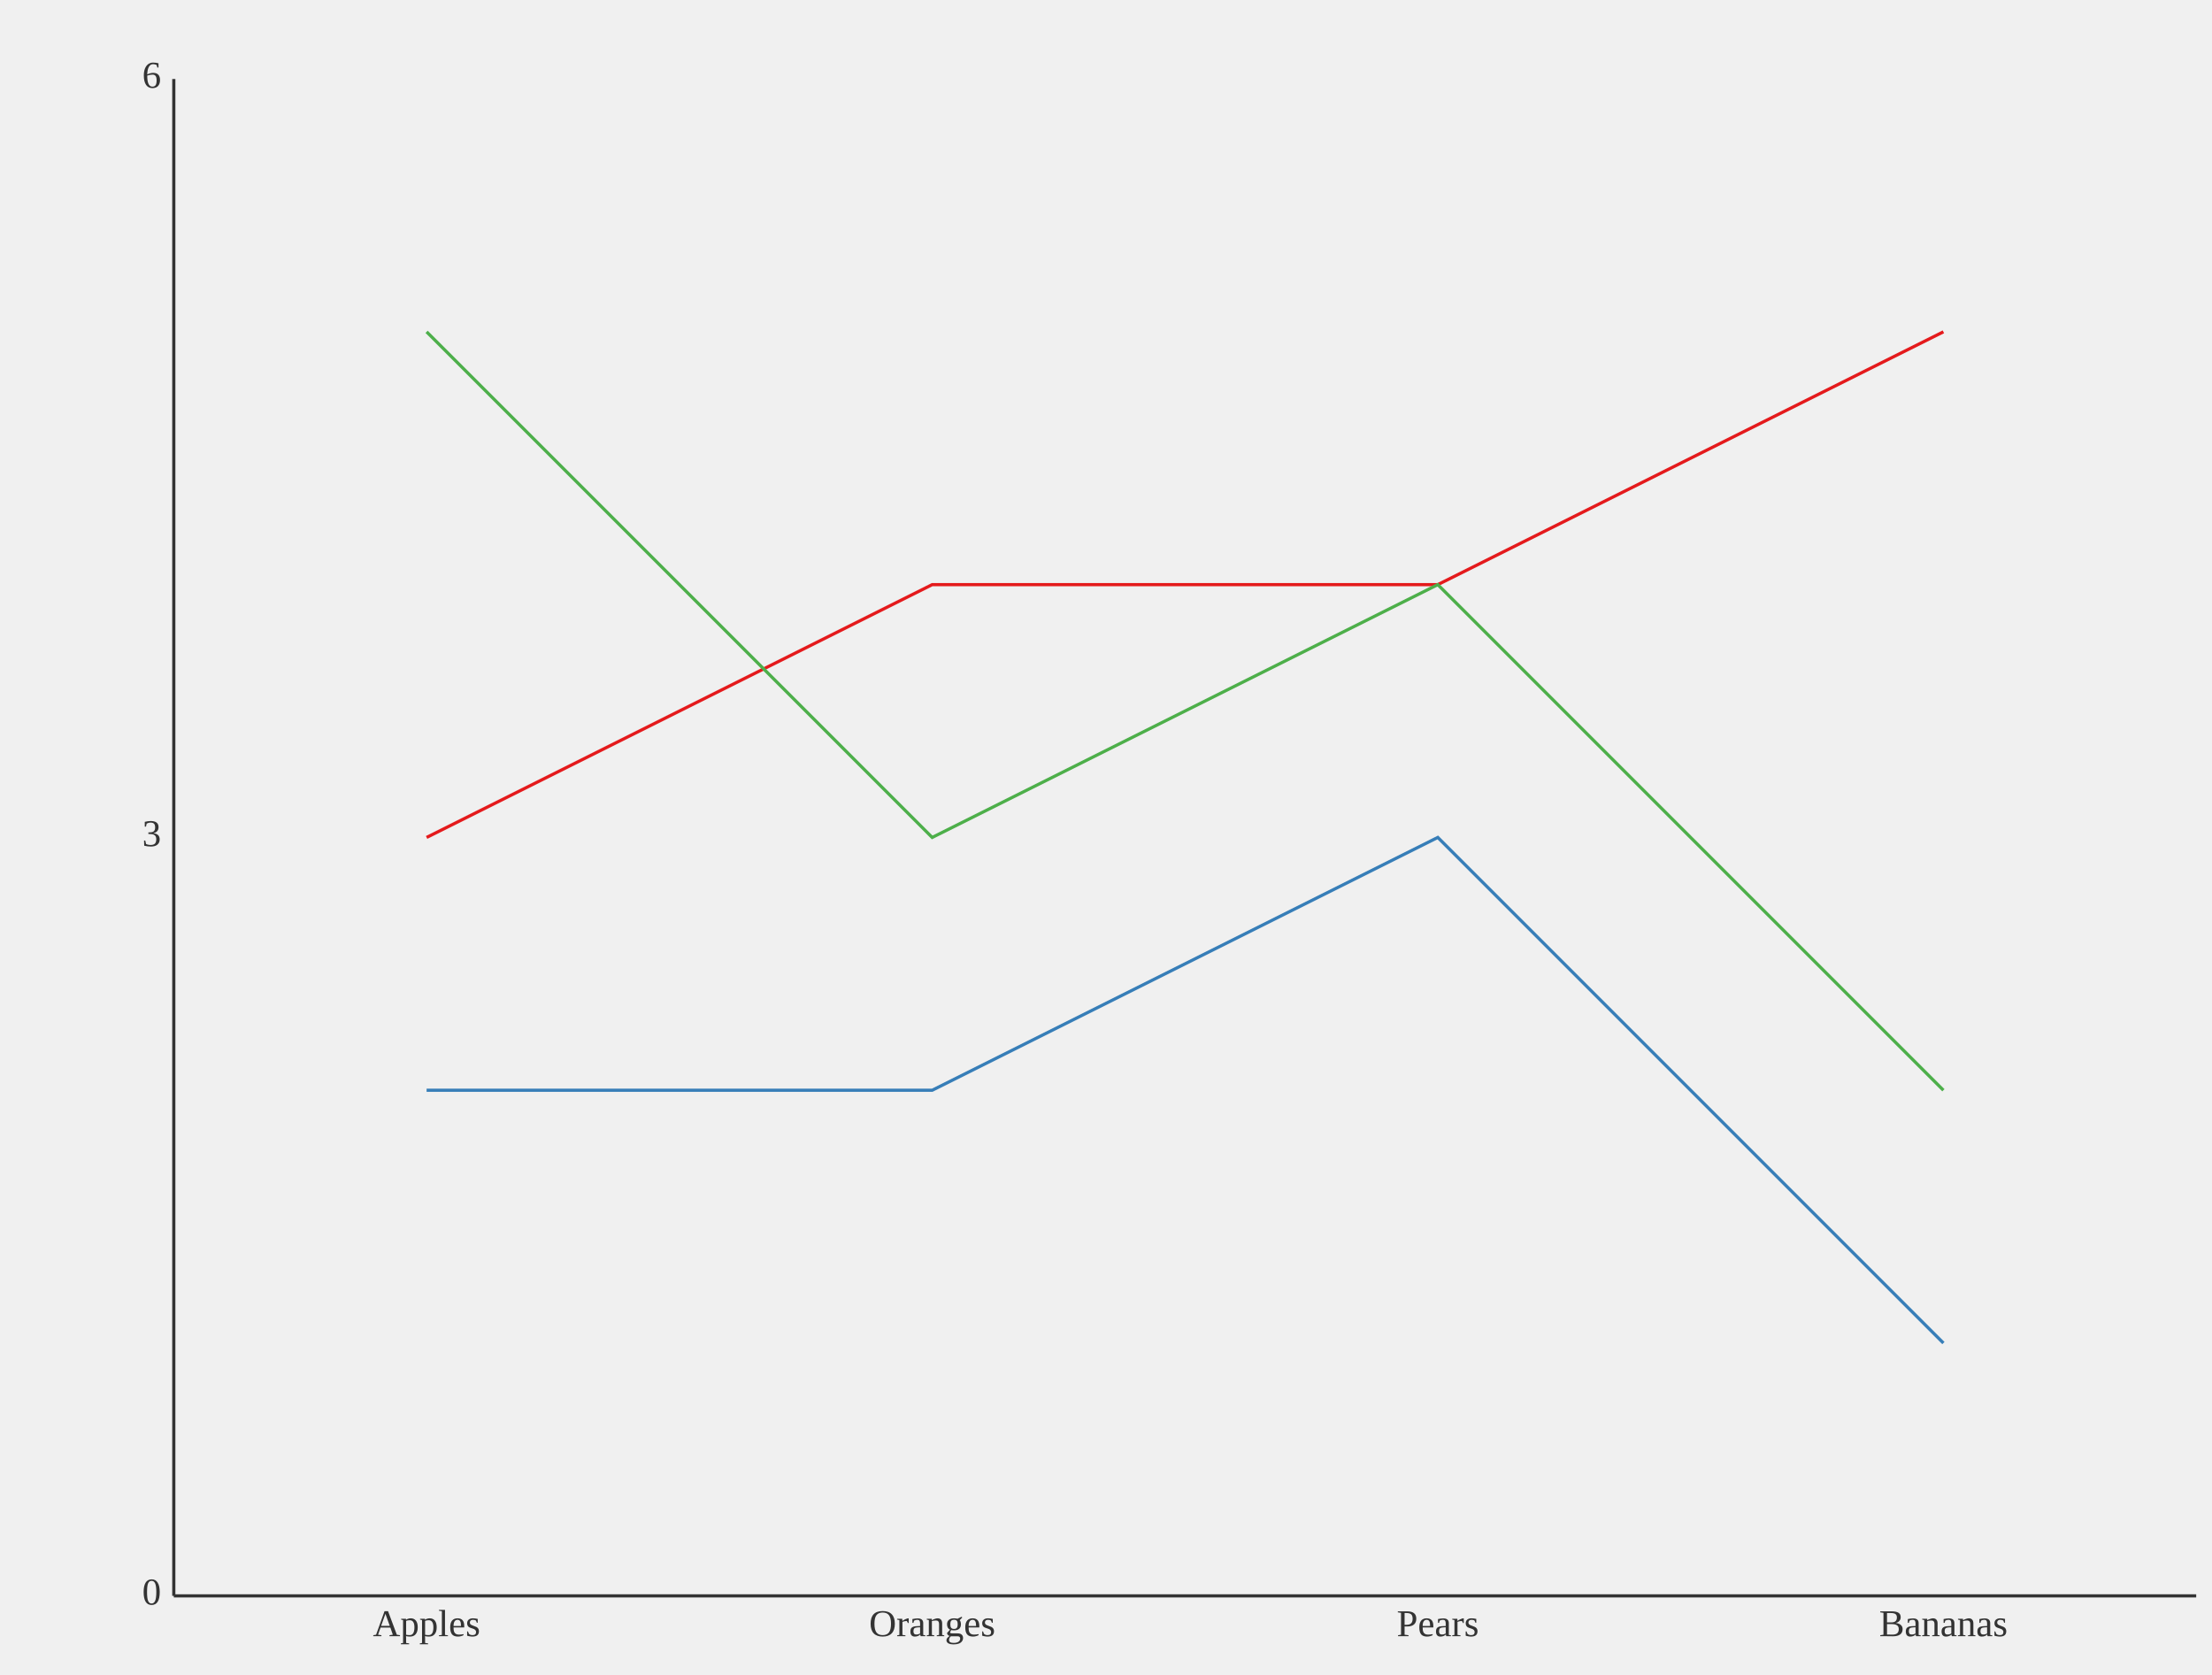
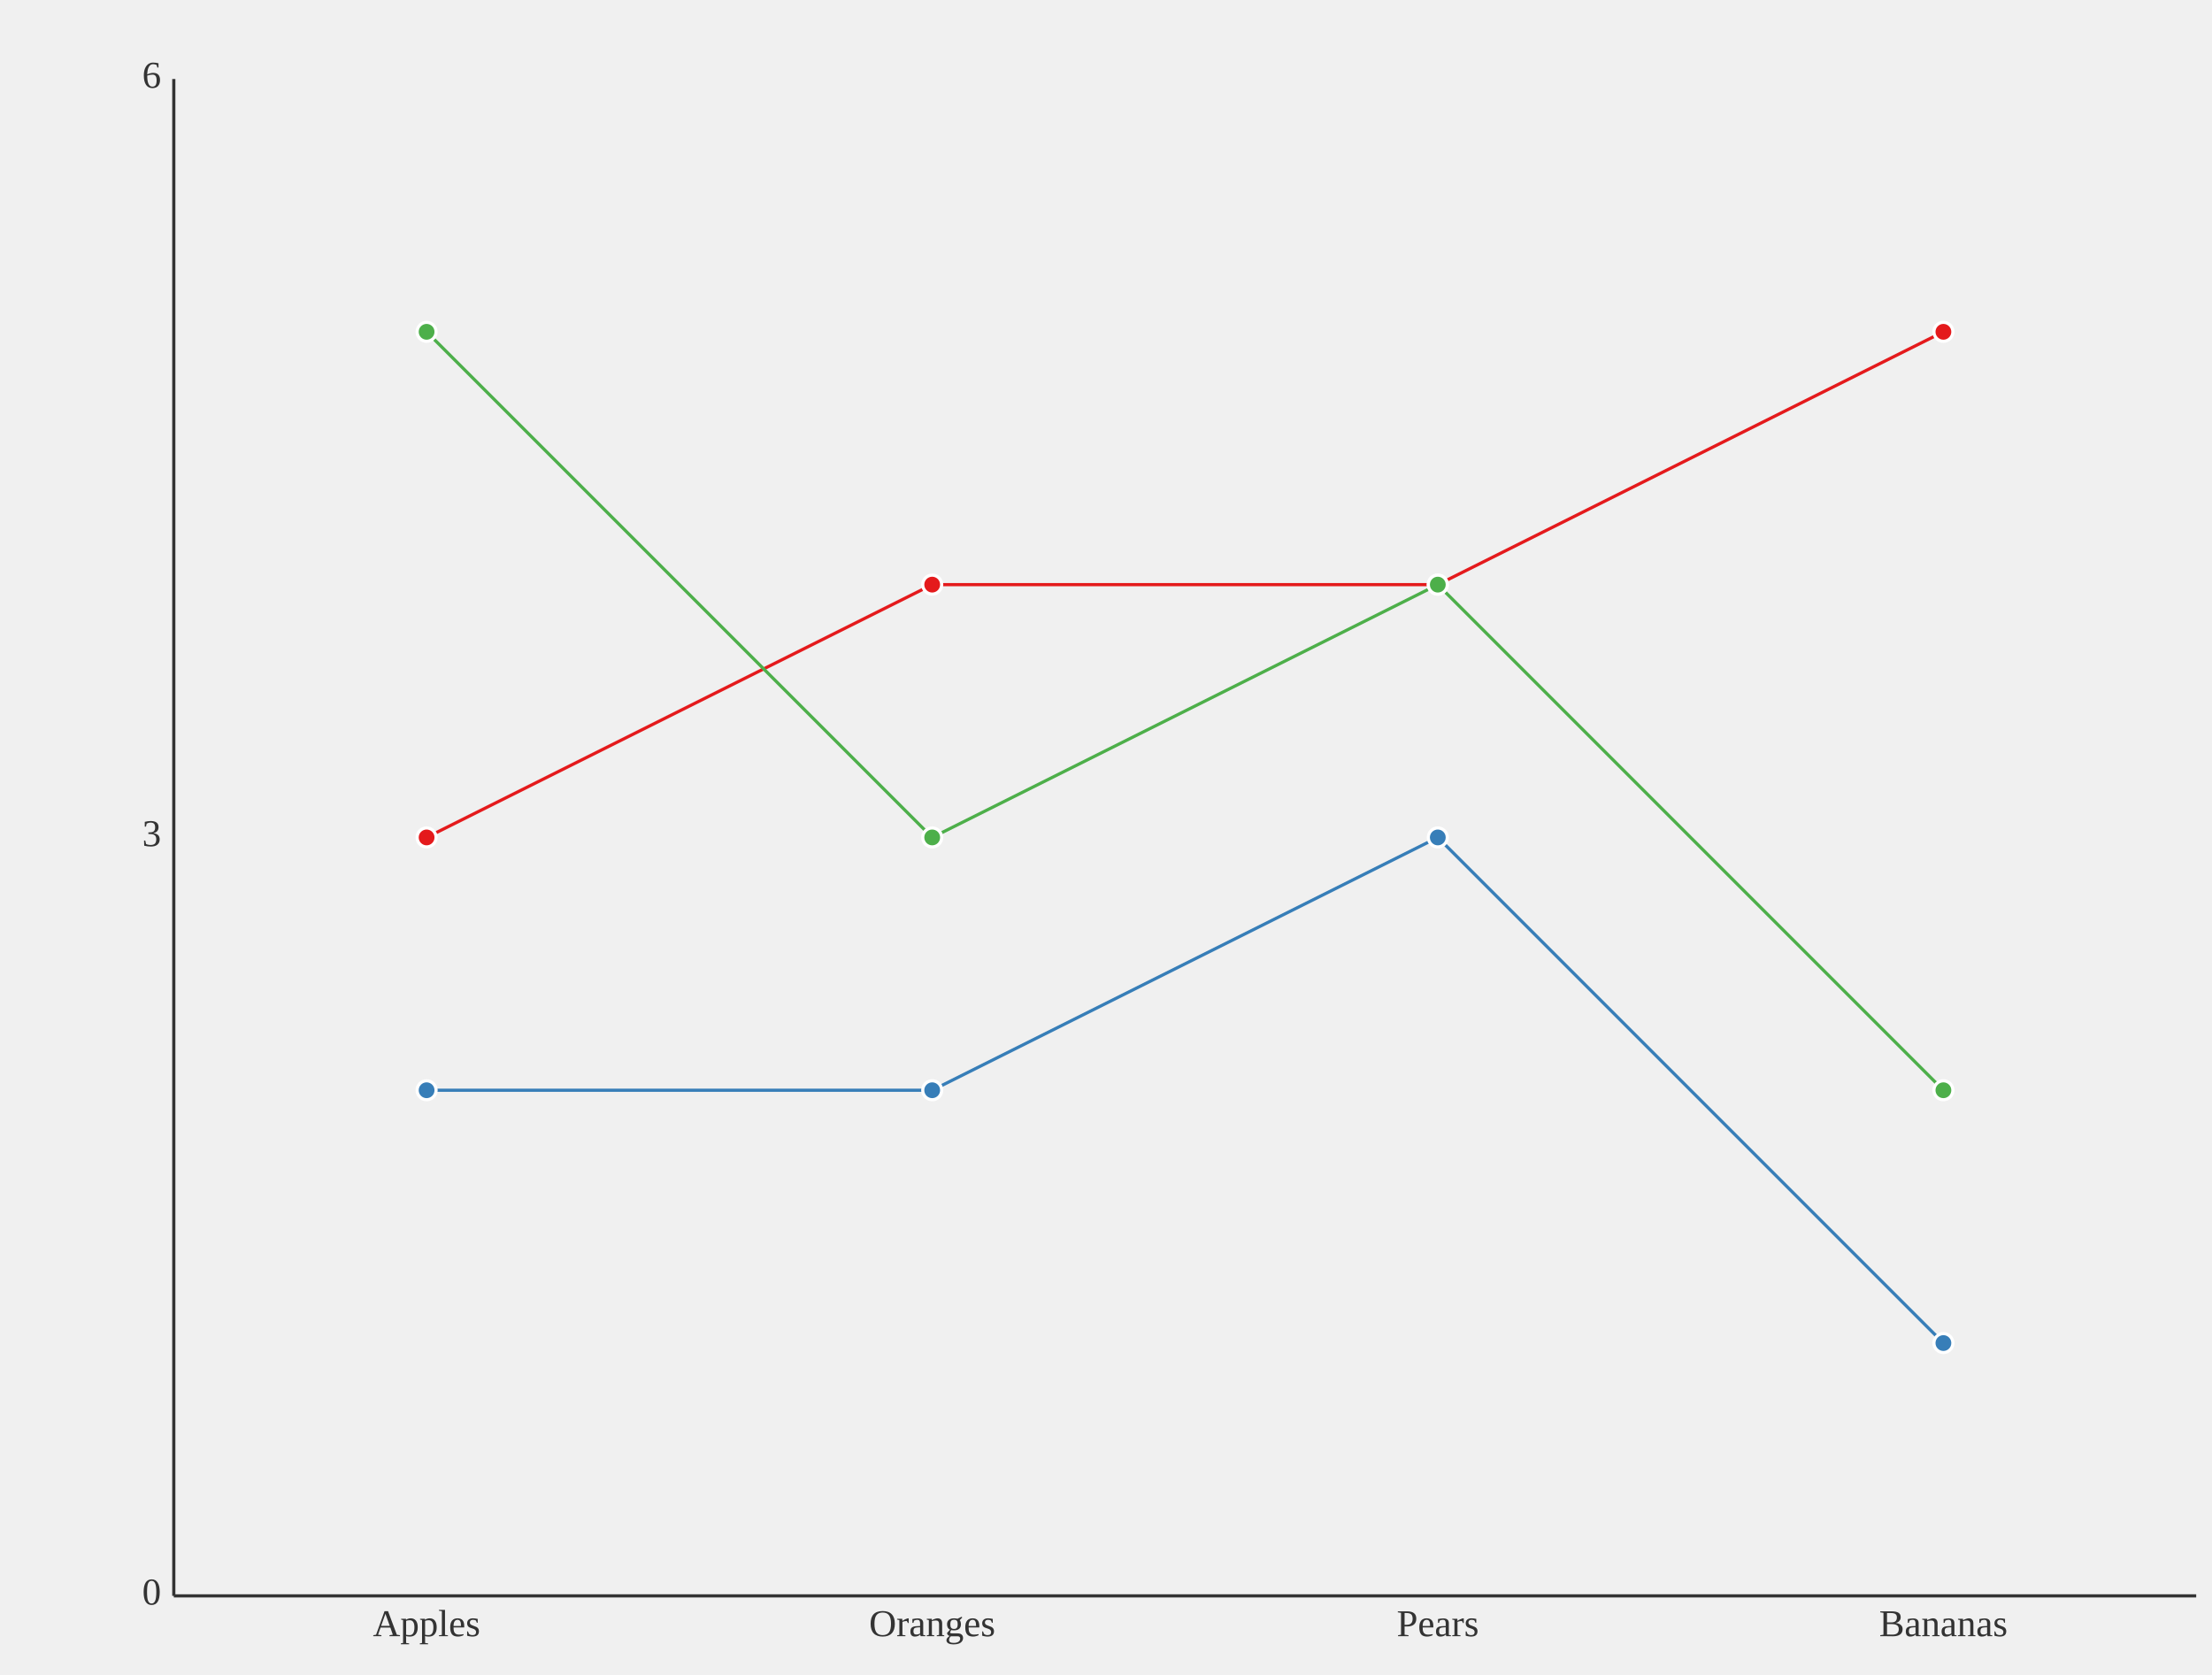
<svg xmlns="http://www.w3.org/2000/svg" viewBox="-55 -25 700 530">
  <line stroke="#333" x1="0" x2="0" y1="0" y2="480" />
  <line stroke="#333" x1="0" x2="640" y1="480" y2="480" />
  <text dominant-baseline="middle" fill="#333" text-anchor="end" x="-4" y="480">0</text>
  <text dominant-baseline="middle" fill="#333" text-anchor="end" x="-4" y="240.0">3</text>
  <text dominant-baseline="middle" fill="#333" text-anchor="end" x="-4" y="0">6</text>
  <text dominant-baseline="middle" fill="#333" text-anchor="middle" x="80.0" y="490.0">Apples</text>
  <text dominant-baseline="middle" fill="#333" text-anchor="middle" x="240.0" y="490.0">Oranges</text>
  <text dominant-baseline="middle" fill="#333" text-anchor="middle" x="400.0" y="490.0">Pears</text>
  <text dominant-baseline="middle" fill="#333" text-anchor="middle" x="560.0" y="490.0">Bananas</text>
  <path d="M 80.0,240.0 L 240.0,160.0 400.0,160.0 560.0,80.0" fill="none" stroke="#e41a1c" />
  <path d="M 80.0,320.0 L 240.0,320.0 400.0,240.0 560.0,400.0" fill="none" stroke="#377eb8" />
  <path d="M 80.0,80.0 L 240.0,240.0 400.0,160.0 560.0,320.0" fill="none" stroke="#4daf4a" />
+   <g fill="#e41a1c" stroke="white">
+     <circle cx="80.0" cy="240.0" r="3">
+ 			</circle>
+     <circle cx="240.0" cy="160.0" r="3">
+ 			</circle>
+     <circle cx="400.0" cy="160.0" r="3">
+ 			</circle>
+     <circle cx="560.0" cy="80.0" r="3">
+ 			</circle>
+   </g>
+   <g fill="#377eb8" stroke="white">
+     <circle cx="80.0" cy="320.0" r="3">
+ 			</circle>
+     <circle cx="240.0" cy="320.0" r="3">
+ 			</circle>
+     <circle cx="400.0" cy="240.0" r="3">
+ 			</circle>
+     <circle cx="560.0" cy="400.0" r="3">
+ 			</circle>
+   </g>
+   <g fill="#4daf4a" stroke="white">
+     <circle cx="80.0" cy="80.0" r="3">
+ 			</circle>
+     <circle cx="240.0" cy="240.0" r="3">
+ 			</circle>
+     <circle cx="400.0" cy="160.0" r="3">
+ 			</circle>
+     <circle cx="560.0" cy="320.0" r="3">
+ 			</circle>
+   </g>
</svg>
